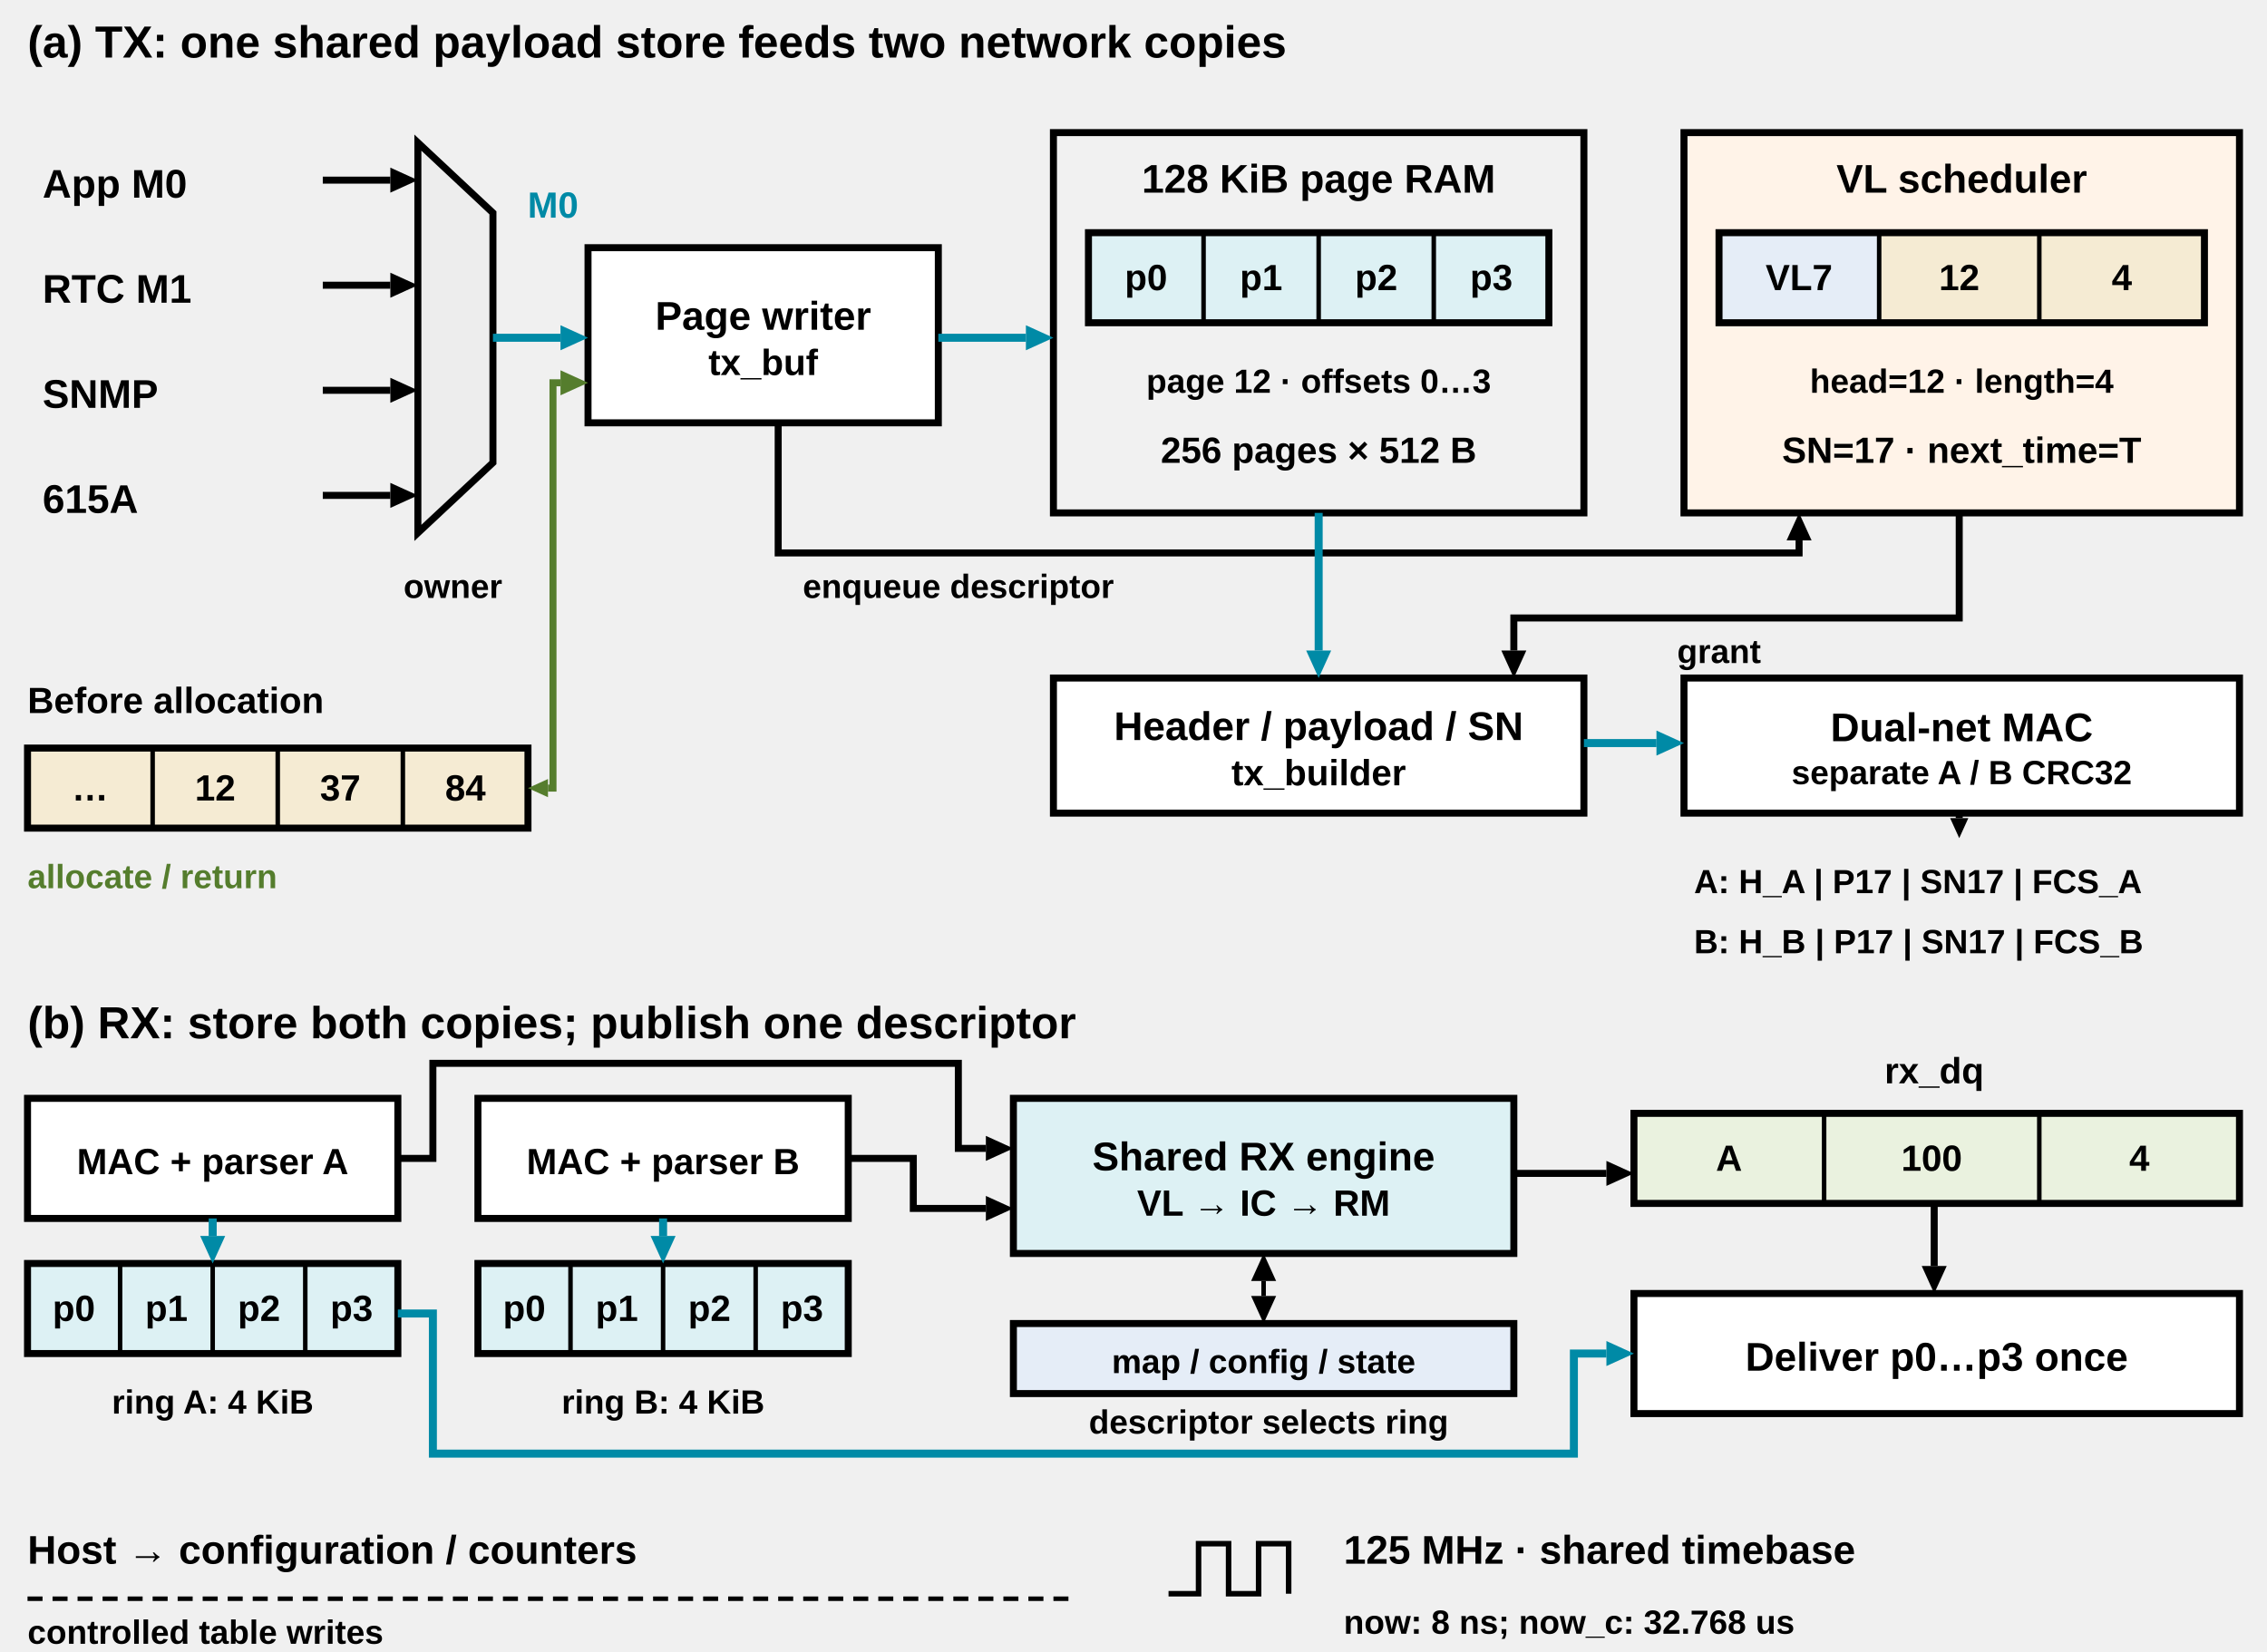
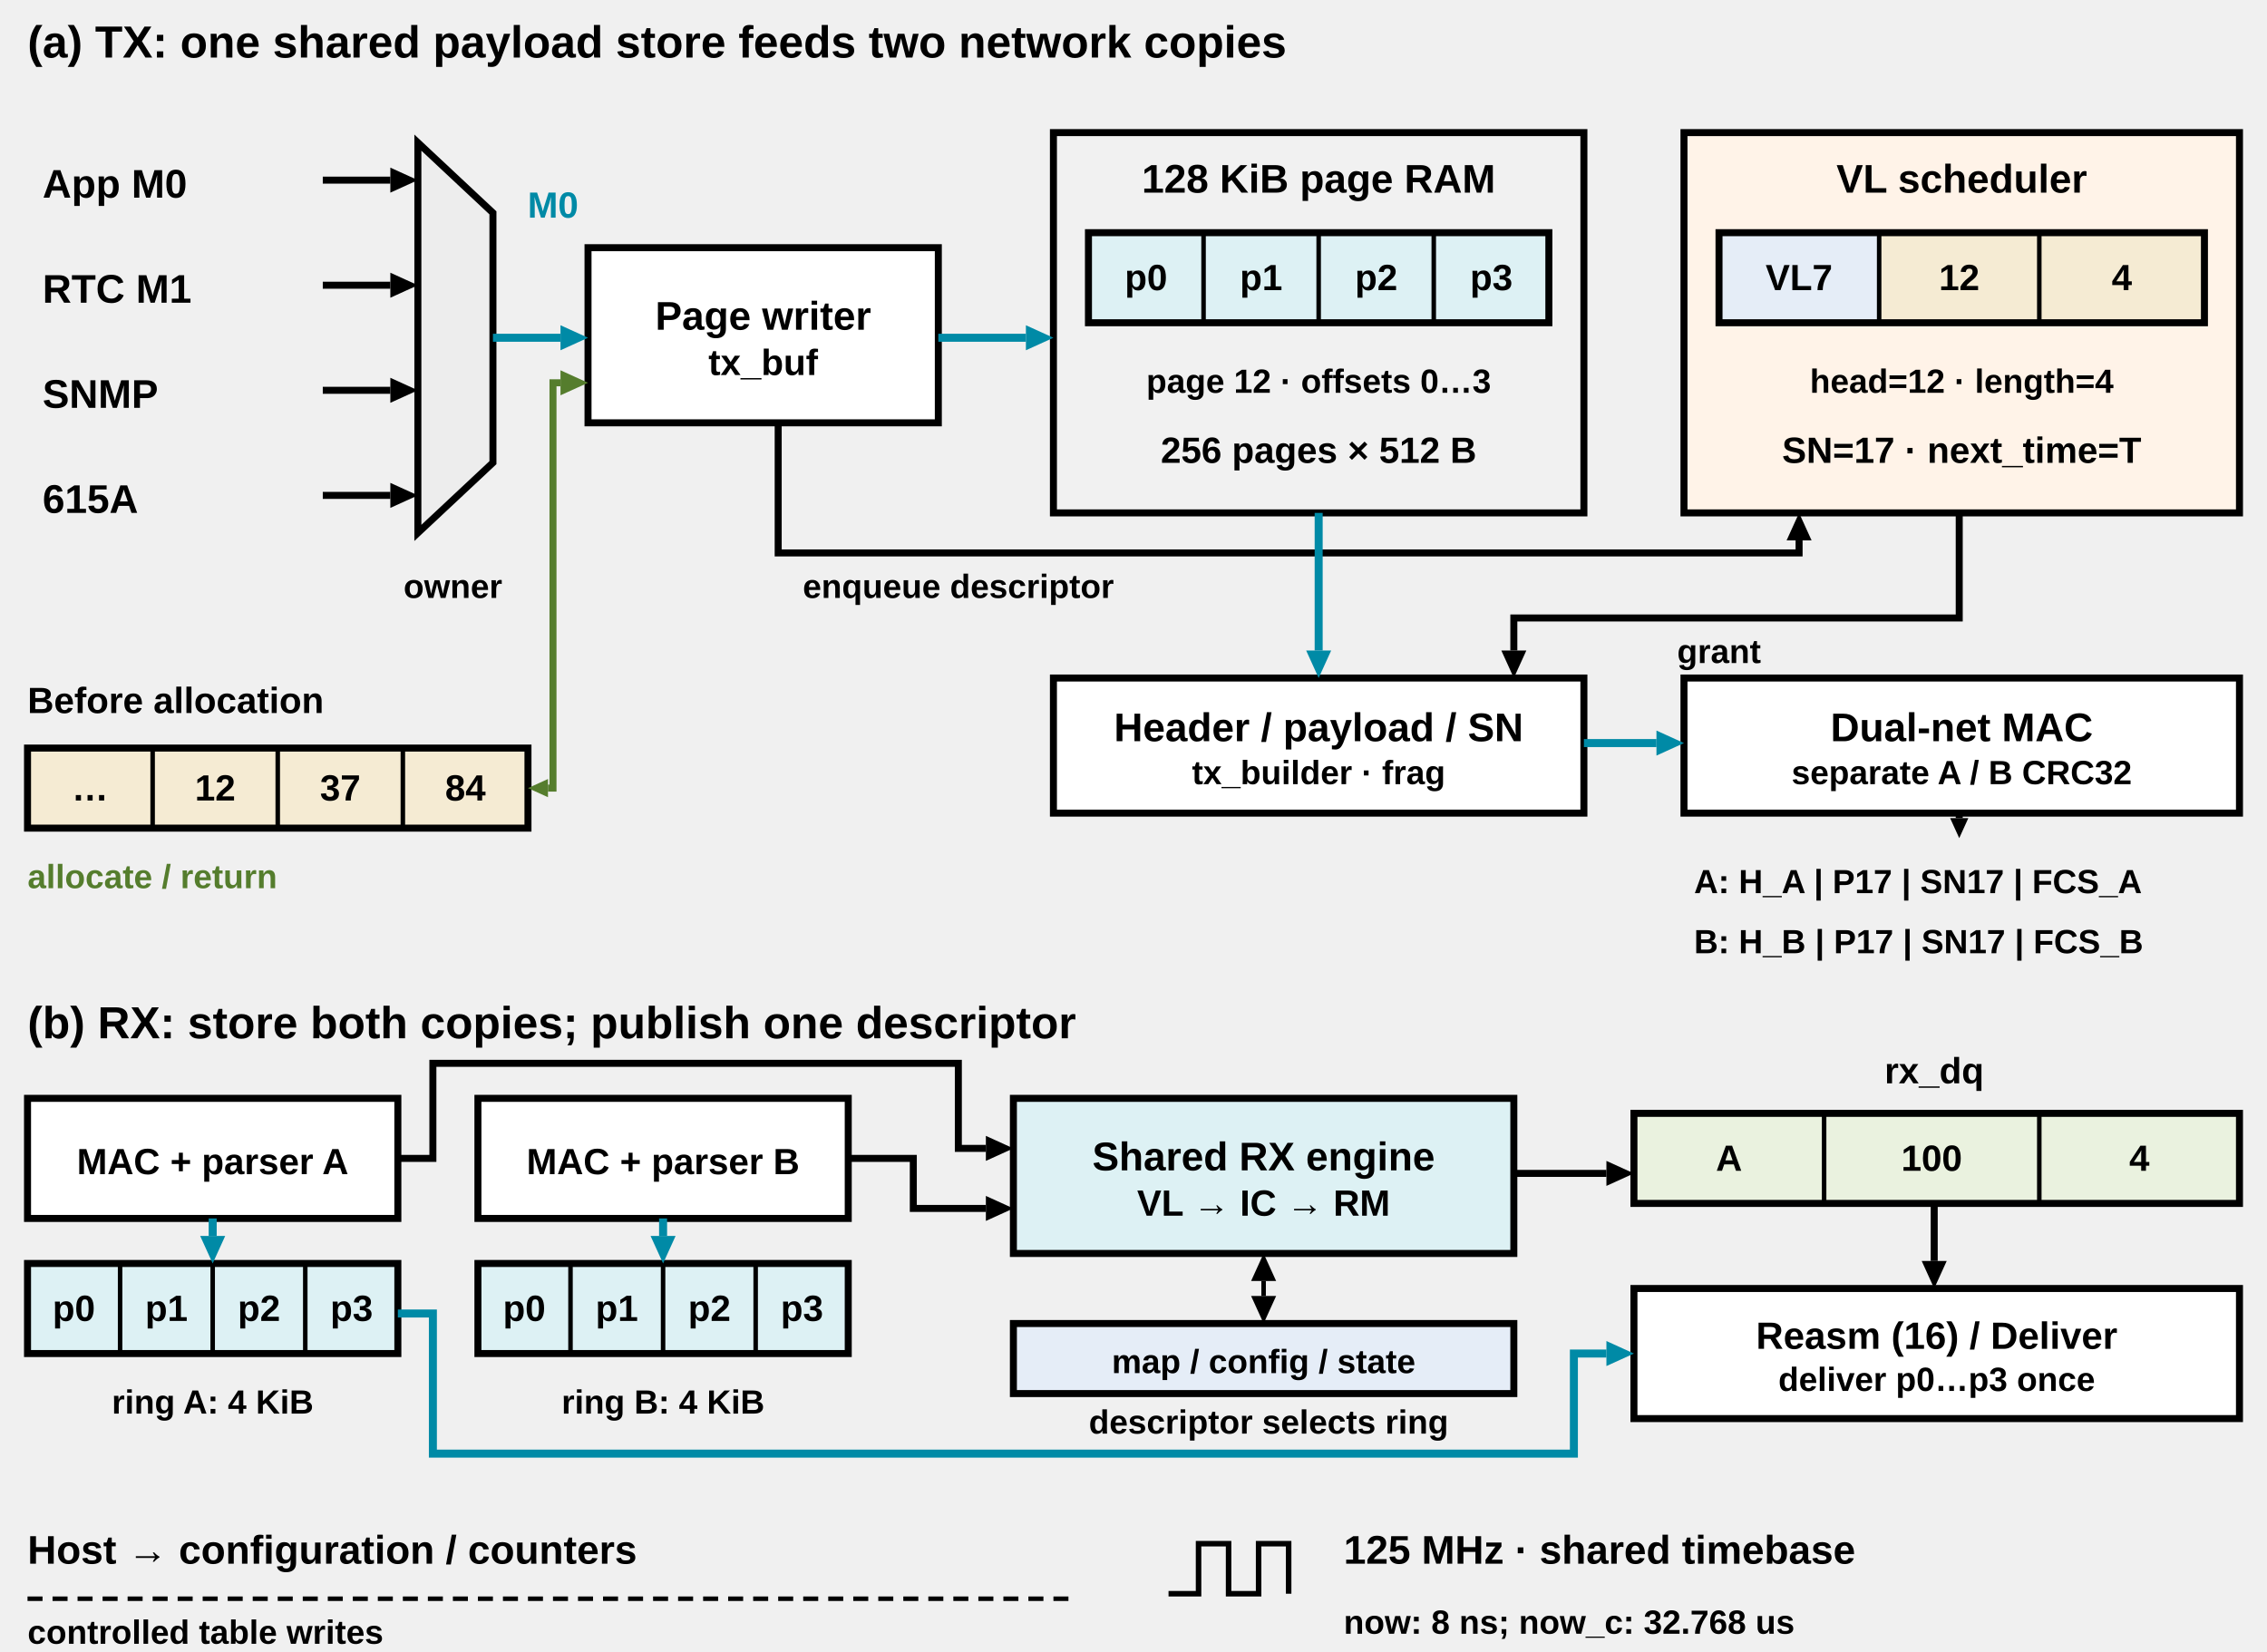
<svg xmlns="http://www.w3.org/2000/svg" width="453.0pt" height="330.0pt" viewBox="-1.5 -1.5 453.0 330.0">
  <style>text { font-family: Arial, Helvetica, sans-serif; }</style>
  <text x="4.00" y="10.00" font-size="9" text-anchor="start" fill="#000" font-weight="bold">(a) TX: one shared payload store feeds two network copies</text>
  <text x="7.00" y="38.00" font-size="8" text-anchor="start" fill="#000" font-weight="bold">App M0</text>
  <path d="M 63.00 34.50 L 76.50 34.50" fill="none" stroke="#000" stroke-width="1.4" />
  <polygon points="82.00,34.50 76.50,37.00 76.50,32.00" fill="#000" />
  <text x="7.00" y="59.00" font-size="8" text-anchor="start" fill="#000" font-weight="bold">RTC M1</text>
  <path d="M 63.00 55.50 L 76.50 55.50" fill="none" stroke="#000" stroke-width="1.4" />
  <polygon points="82.00,55.50 76.50,58.00 76.50,53.00" fill="#000" />
  <text x="7.00" y="80.00" font-size="8" text-anchor="start" fill="#000" font-weight="bold">SNMP</text>
  <path d="M 63.00 76.50 L 76.50 76.50" fill="none" stroke="#000" stroke-width="1.4" />
  <polygon points="82.00,76.50 76.50,79.00 76.50,74.00" fill="#000" />
  <text x="7.00" y="101.00" font-size="8" text-anchor="start" fill="#000" font-weight="bold">615A</text>
  <path d="M 63.00 97.50 L 76.50 97.50" fill="none" stroke="#000" stroke-width="1.4" />
  <polygon points="82.00,97.50 76.50,100.00 76.50,95.00" fill="#000" />
  <polygon points="82.00,27.00 97.00,41.04 97.00,90.96 82.00,105.00" fill="#EDEDED" stroke="#000" stroke-width="1.4" />
  <text x="89.00" y="118.00" font-size="6.7" text-anchor="middle" fill="#000" font-weight="bold">owner</text>
  <rect x="116.00" y="48.00" width="70.00" height="35.00" rx="0" fill="#FFFFFF" stroke="#000" stroke-width="1.4" />
  <text x="151.00" y="64.39" font-size="8.0" text-anchor="middle" fill="#000000" font-weight="bold">Page writer</text>
  <text x="151.00" y="73.45" font-size="7.3" text-anchor="middle" fill="#000000" font-weight="bold">tx_buf</text>
  <path d="M 97.00 66.00 L 110.50 66.00" fill="none" stroke="#008AA6" stroke-width="1.6" />
  <polygon points="116.00,66.00 110.50,68.50 110.50,63.50" fill="#008AA6" />
  <text x="109.00" y="42.00" font-size="7.3" text-anchor="middle" fill="#008AA6" font-weight="bold">M0</text>
  <rect x="209.00" y="25.00" width="106.00" height="76.00" rx="0" fill="#F1F1F1" stroke="#000" stroke-width="1.4" />
  <text x="262.00" y="37.00" font-size="8" text-anchor="middle" fill="#000" font-weight="bold">128 KiB page RAM</text>
  <rect x="216.00" y="45.00" width="23.00" height="18.00" rx="0" fill="#DDF1F4" stroke="none" stroke-width="0" />
  <text x="227.50" y="56.48" font-size="7.3" text-anchor="middle" fill="#000" font-weight="bold">p0</text>
  <rect x="239.00" y="45.00" width="23.00" height="18.00" rx="0" fill="#DDF1F4" stroke="none" stroke-width="0" />
  <text x="250.50" y="56.48" font-size="7.3" text-anchor="middle" fill="#000" font-weight="bold">p1</text>
  <rect x="262.00" y="45.00" width="23.00" height="18.00" rx="0" fill="#DDF1F4" stroke="none" stroke-width="0" />
  <text x="273.50" y="56.48" font-size="7.3" text-anchor="middle" fill="#000" font-weight="bold">p2</text>
  <rect x="285.00" y="45.00" width="23.00" height="18.00" rx="0" fill="#DDF1F4" stroke="none" stroke-width="0" />
  <text x="296.50" y="56.48" font-size="7.3" text-anchor="middle" fill="#000" font-weight="bold">p3</text>
  <rect x="216.00" y="45.00" width="92.00" height="18.00" rx="0" fill="none" stroke="#000" stroke-width="1.4" />
  <path d="M 239.00 45.00 L 239.00 63.00" fill="none" stroke="#000" stroke-width="0.9" />
  <path d="M 262.00 45.00 L 262.00 63.00" fill="none" stroke="#000" stroke-width="0.9" />
  <path d="M 285.00 45.00 L 285.00 63.00" fill="none" stroke="#000" stroke-width="0.9" />
  <text x="262.00" y="77.00" font-size="6.7" text-anchor="middle" fill="#000" font-weight="bold">page 12 · offsets 0…3</text>
  <text x="262.00" y="91.00" font-size="7.3" text-anchor="middle" fill="#000" font-weight="bold">256 pages × 512 B</text>
  <path d="M 186.00 66.00 L 203.50 66.00" fill="none" stroke="#008AA6" stroke-width="1.6" />
  <polygon points="209.00,66.00 203.50,68.50 203.50,63.50" fill="#008AA6" />
  <rect x="335.00" y="25.00" width="111.00" height="76.00" rx="0" fill="#FFF3E8" stroke="#000" stroke-width="1.4" />
  <text x="390.50" y="37.00" font-size="8" text-anchor="middle" fill="#000" font-weight="bold">VL scheduler</text>
  <rect x="342.00" y="45.00" width="32.00" height="18.00" rx="0" fill="#E5EDF7" stroke="none" stroke-width="0" />
  <text x="358.00" y="56.48" font-size="7.3" text-anchor="middle" fill="#000" font-weight="bold">VL7</text>
  <rect x="374.00" y="45.00" width="32.00" height="18.00" rx="0" fill="#F5EBD3" stroke="none" stroke-width="0" />
  <text x="390.00" y="56.48" font-size="7.3" text-anchor="middle" fill="#000" font-weight="bold">12</text>
  <rect x="406.00" y="45.00" width="33.00" height="18.00" rx="0" fill="#F5EBD3" stroke="none" stroke-width="0" />
  <text x="422.50" y="56.48" font-size="7.3" text-anchor="middle" fill="#000" font-weight="bold">4</text>
  <rect x="342.00" y="45.00" width="97.00" height="18.00" rx="0" fill="none" stroke="#000" stroke-width="1.4" />
  <path d="M 374.00 45.00 L 374.00 63.00" fill="none" stroke="#000" stroke-width="0.9" />
  <path d="M 406.00 45.00 L 406.00 63.00" fill="none" stroke="#000" stroke-width="0.9" />
  <text x="390.50" y="77.00" font-size="6.7" text-anchor="middle" fill="#000" font-weight="bold">head=12 · length=4</text>
  <text x="390.50" y="91.00" font-size="7.3" text-anchor="middle" fill="#000" font-weight="bold">SN=17 · next_time=T</text>
  <path d="M 154.00 83.00 L 154.00 109.00 L 358.00 109.00 L 358.00 106.50" fill="none" stroke="#000" stroke-width="1.4" />
  <polygon points="358.00,101.00 360.50,106.50 355.50,106.50" fill="#000" />
  <text x="190.00" y="118.00" font-size="6.7" text-anchor="middle" fill="#000" font-weight="bold">enqueue descriptor</text>
  <rect x="209.00" y="134.00" width="106.00" height="27.00" rx="0" fill="#FFFFFF" stroke="#000" stroke-width="1.4" />
-   <text x="262.00" y="146.39" font-size="8.0" text-anchor="middle" fill="#000000" font-weight="bold">Header / payload / SN</text>
-   <text x="262.00" y="155.45" font-size="7.3" text-anchor="middle" fill="#000000" font-weight="bold">tx_builder</text>
+   <text x="262.00" y="146.63" font-size="8.0" text-anchor="middle" fill="#000000" font-weight="bold">Header / payload / SN</text>
+   <text x="262.00" y="155.21" font-size="6.7" text-anchor="middle" fill="#000000" font-weight="bold">tx_builder · frag</text>
  <path d="M 262.00 101.00 L 262.00 128.50" fill="none" stroke="#008AA6" stroke-width="1.6" />
  <polygon points="262.00,134.00 259.50,128.50 264.50,128.50" fill="#008AA6" />
  <path d="M 390.00 101.00 L 390.00 122.00 L 301.00 122.00 L 301.00 128.50" fill="none" stroke="#000" stroke-width="1.4" />
  <polygon points="301.00,134.00 298.50,128.50 303.50,128.50" fill="#000" />
  <text x="342.00" y="131.00" font-size="6.7" text-anchor="middle" fill="#000" font-weight="bold">grant</text>
  <rect x="335.00" y="134.00" width="111.00" height="27.00" rx="0" fill="#FFFFFF" stroke="#000" stroke-width="1.4" />
  <text x="390.50" y="146.63" font-size="8.0" text-anchor="middle" fill="#000000" font-weight="bold">Dual-net MAC</text>
  <text x="390.50" y="155.21" font-size="6.7" text-anchor="middle" fill="#000000" font-weight="bold">separate A / B CRC32</text>
  <path d="M 315.00 147.00 L 329.50 147.00" fill="none" stroke="#008AA6" stroke-width="1.6" />
  <polygon points="335.00,147.00 329.50,149.50 329.50,144.50" fill="#008AA6" />
  <text x="4.00" y="141.00" font-size="7.3" text-anchor="start" fill="#000" font-weight="bold">Before allocation</text>
  <rect x="4.00" y="148.00" width="25.00" height="16.00" rx="0" fill="#F5EBD3" stroke="none" stroke-width="0" />
  <text x="16.50" y="158.48" font-size="7.3" text-anchor="middle" fill="#000" font-weight="bold">…</text>
  <rect x="29.00" y="148.00" width="25.00" height="16.00" rx="0" fill="#F5EBD3" stroke="none" stroke-width="0" />
  <text x="41.50" y="158.48" font-size="7.3" text-anchor="middle" fill="#000" font-weight="bold">12</text>
  <rect x="54.00" y="148.00" width="25.00" height="16.00" rx="0" fill="#F5EBD3" stroke="none" stroke-width="0" />
  <text x="66.50" y="158.48" font-size="7.3" text-anchor="middle" fill="#000" font-weight="bold">37</text>
  <rect x="79.00" y="148.00" width="25.00" height="16.00" rx="0" fill="#F5EBD3" stroke="none" stroke-width="0" />
  <text x="91.50" y="158.48" font-size="7.3" text-anchor="middle" fill="#000" font-weight="bold">84</text>
  <rect x="4.00" y="148.00" width="100.00" height="16.00" rx="0" fill="none" stroke="#000" stroke-width="1.4" />
  <path d="M 29.00 148.00 L 29.00 164.00" fill="none" stroke="#000" stroke-width="0.9" />
  <path d="M 54.00 148.00 L 54.00 164.00" fill="none" stroke="#000" stroke-width="0.9" />
  <path d="M 79.00 148.00 L 79.00 164.00" fill="none" stroke="#000" stroke-width="0.9" />
  <path d="M 110.50 75.00 L 109.00 75.00 L 109.00 156.00 L 108.00 156.00" fill="none" stroke="#557D2D" stroke-width="1.4" />
  <polygon points="116.00,75.00 110.50,77.50 110.50,72.50" fill="#557D2D" />
  <polygon points="104.00,156.00 108.00,154.18 108.00,157.82" fill="#557D2D" />
  <text x="4.00" y="176.00" font-size="6.7" text-anchor="start" fill="#557D2D" font-weight="bold">allocate / return</text>
  <text x="337.00" y="177.00" font-size="6.7" text-anchor="start" fill="#000" font-weight="bold">A: H_A | P17 | SN17 | FCS_A</text>
  <text x="337.00" y="189.00" font-size="6.7" text-anchor="start" fill="#000" font-weight="bold">B: H_B | P17 | SN17 | FCS_B</text>
  <path d="M 390.00 161.00 L 390.00 162.00" fill="none" stroke="#000" stroke-width="1.4" />
  <polygon points="390.00,166.00 388.18,162.00 391.82,162.00" fill="#000" />
  <text x="4.00" y="206.00" font-size="9" text-anchor="start" fill="#000" font-weight="bold">(b) RX: store both copies; publish one descriptor</text>
  <rect x="4.00" y="218.00" width="74.00" height="24.00" rx="0" fill="#FFFFFF" stroke="#000" stroke-width="1.4" />
  <text x="41.00" y="233.15" font-size="7.3" text-anchor="middle" fill="#000000" font-weight="bold">MAC + parser A</text>
  <rect x="4.00" y="251.00" width="18.50" height="18.00" rx="0" fill="#DDF1F4" stroke="none" stroke-width="0" />
  <text x="13.25" y="262.48" font-size="7.3" text-anchor="middle" fill="#000" font-weight="bold">p0</text>
  <rect x="22.50" y="251.00" width="18.50" height="18.00" rx="0" fill="#DDF1F4" stroke="none" stroke-width="0" />
  <text x="31.75" y="262.48" font-size="7.3" text-anchor="middle" fill="#000" font-weight="bold">p1</text>
  <rect x="41.00" y="251.00" width="18.50" height="18.00" rx="0" fill="#DDF1F4" stroke="none" stroke-width="0" />
  <text x="50.25" y="262.48" font-size="7.3" text-anchor="middle" fill="#000" font-weight="bold">p2</text>
  <rect x="59.50" y="251.00" width="18.50" height="18.00" rx="0" fill="#DDF1F4" stroke="none" stroke-width="0" />
  <text x="68.75" y="262.48" font-size="7.3" text-anchor="middle" fill="#000" font-weight="bold">p3</text>
  <rect x="4.00" y="251.00" width="74.00" height="18.00" rx="0" fill="none" stroke="#000" stroke-width="1.4" />
  <path d="M 22.50 251.00 L 22.50 269.00" fill="none" stroke="#000" stroke-width="0.9" />
  <path d="M 41.00 251.00 L 41.00 269.00" fill="none" stroke="#000" stroke-width="0.9" />
  <path d="M 59.50 251.00 L 59.50 269.00" fill="none" stroke="#000" stroke-width="0.9" />
  <path d="M 41.00 242.00 L 41.00 245.50" fill="none" stroke="#008AA6" stroke-width="1.6" />
  <polygon points="41.00,251.00 38.50,245.50 43.50,245.50" fill="#008AA6" />
  <text x="41.00" y="281.00" font-size="6.7" text-anchor="middle" fill="#000" font-weight="bold">ring A: 4 KiB</text>
  <rect x="94.00" y="218.00" width="74.00" height="24.00" rx="0" fill="#FFFFFF" stroke="#000" stroke-width="1.4" />
  <text x="131.00" y="233.15" font-size="7.3" text-anchor="middle" fill="#000000" font-weight="bold">MAC + parser B</text>
  <rect x="94.00" y="251.00" width="18.50" height="18.00" rx="0" fill="#DDF1F4" stroke="none" stroke-width="0" />
  <text x="103.25" y="262.48" font-size="7.3" text-anchor="middle" fill="#000" font-weight="bold">p0</text>
  <rect x="112.50" y="251.00" width="18.50" height="18.00" rx="0" fill="#DDF1F4" stroke="none" stroke-width="0" />
  <text x="121.75" y="262.48" font-size="7.3" text-anchor="middle" fill="#000" font-weight="bold">p1</text>
  <rect x="131.00" y="251.00" width="18.50" height="18.00" rx="0" fill="#DDF1F4" stroke="none" stroke-width="0" />
  <text x="140.25" y="262.48" font-size="7.3" text-anchor="middle" fill="#000" font-weight="bold">p2</text>
  <rect x="149.50" y="251.00" width="18.50" height="18.00" rx="0" fill="#DDF1F4" stroke="none" stroke-width="0" />
  <text x="158.75" y="262.48" font-size="7.3" text-anchor="middle" fill="#000" font-weight="bold">p3</text>
  <rect x="94.00" y="251.00" width="74.00" height="18.00" rx="0" fill="none" stroke="#000" stroke-width="1.4" />
  <path d="M 112.50 251.00 L 112.50 269.00" fill="none" stroke="#000" stroke-width="0.9" />
  <path d="M 131.00 251.00 L 131.00 269.00" fill="none" stroke="#000" stroke-width="0.9" />
  <path d="M 149.50 251.00 L 149.50 269.00" fill="none" stroke="#000" stroke-width="0.9" />
  <path d="M 131.00 242.00 L 131.00 245.50" fill="none" stroke="#008AA6" stroke-width="1.6" />
  <polygon points="131.00,251.00 128.50,245.50 133.50,245.50" fill="#008AA6" />
  <text x="131.00" y="281.00" font-size="6.7" text-anchor="middle" fill="#000" font-weight="bold">ring B: 4 KiB</text>
  <rect x="201.00" y="218.00" width="100.00" height="31.00" rx="0" fill="#DDF1F4" stroke="#000" stroke-width="1.4" />
  <text x="251.00" y="232.39" font-size="8.0" text-anchor="middle" fill="#000000" font-weight="bold">Shared RX engine</text>
  <text x="251.00" y="241.45" font-size="7.3" text-anchor="middle" fill="#000000" font-weight="bold">VL → IC → RM</text>
  <path d="M 78.00 230.00 L 85.00 230.00 L 85.00 211.00 L 190.00 211.00 L 190.00 228.00 L 195.50 228.00" fill="none" stroke="#000" stroke-width="1.4" />
  <polygon points="201.00,228.00 195.50,230.50 195.50,225.50" fill="#000" />
  <path d="M 168.00 230.00 L 181.00 230.00 L 181.00 240.00 L 195.50 240.00" fill="none" stroke="#000" stroke-width="1.4" />
  <polygon points="201.00,240.00 195.50,242.50 195.50,237.50" fill="#000" />
  <rect x="325.00" y="221.00" width="38.00" height="18.00" rx="0" fill="#EAF2DF" stroke="none" stroke-width="0" />
  <text x="344.00" y="232.48" font-size="7.3" text-anchor="middle" fill="#000" font-weight="bold">A</text>
  <rect x="363.00" y="221.00" width="43.00" height="18.00" rx="0" fill="#EAF2DF" stroke="none" stroke-width="0" />
  <text x="384.50" y="232.48" font-size="7.3" text-anchor="middle" fill="#000" font-weight="bold">100</text>
  <rect x="406.00" y="221.00" width="40.00" height="18.00" rx="0" fill="#EAF2DF" stroke="none" stroke-width="0" />
  <text x="426.00" y="232.48" font-size="7.3" text-anchor="middle" fill="#000" font-weight="bold">4</text>
  <rect x="325.00" y="221.00" width="121.00" height="18.00" rx="0" fill="none" stroke="#000" stroke-width="1.4" />
  <path d="M 363.00 221.00 L 363.00 239.00" fill="none" stroke="#000" stroke-width="0.9" />
  <path d="M 406.00 221.00 L 406.00 239.00" fill="none" stroke="#000" stroke-width="0.9" />
  <text x="385.00" y="215.00" font-size="7.3" text-anchor="middle" fill="#000" font-weight="bold">rx_dq</text>
  <path d="M 301.00 233.00 L 319.50 233.00" fill="none" stroke="#000" stroke-width="1.4" />
  <polygon points="325.00,233.00 319.50,235.50 319.50,230.50" fill="#000" />
-   <rect x="325.00" y="257.00" width="121.00" height="24.00" rx="0" fill="#FFFFFF" stroke="#000" stroke-width="1.4" />
-   <text x="385.50" y="272.42" font-size="8" text-anchor="middle" fill="#000000" font-weight="bold">Deliver p0…p3 once</text>
-   <path d="M 385.00 239.00 L 385.00 251.50" fill="none" stroke="#000" stroke-width="1.4" />
-   <polygon points="385.00,257.00 382.50,251.50 387.50,251.50" fill="#000" />
+   <rect x="325.00" y="256.00" width="121.00" height="26.00" rx="0" fill="#FFFFFF" stroke="#000" stroke-width="1.4" />
+   <text x="385.50" y="268.06" font-size="7.6" text-anchor="middle" fill="#000000" font-weight="bold">Reasm (16) / Deliver</text>
+   <text x="385.50" y="276.47" font-size="6.7" text-anchor="middle" fill="#000000" font-weight="bold">deliver p0…p3 once</text>
+   <path d="M 385.00 239.00 L 385.00 250.50" fill="none" stroke="#000" stroke-width="1.4" />
+   <polygon points="385.00,256.00 382.50,250.50 387.50,250.50" fill="#000" />
  <path d="M 78.00 261.00 L 85.00 261.00 L 85.00 289.00 L 313.00 289.00 L 313.00 269.00 L 319.50 269.00" fill="none" stroke="#008AA6" stroke-width="1.6" />
  <polygon points="325.00,269.00 319.50,271.50 319.50,266.50" fill="#008AA6" />
  <text x="252.00" y="285.00" font-size="6.7" text-anchor="middle" fill="#000" font-weight="bold">descriptor selects ring</text>
  <rect x="201.00" y="263.00" width="100.00" height="14.00" rx="0" fill="#E5EDF7" stroke="#000" stroke-width="1.4" />
  <text x="251.00" y="272.91" font-size="6.7" text-anchor="middle" fill="#000000" font-weight="bold">map / config / state</text>
  <path d="M 251.00 257.50 L 251.00 254.50" fill="none" stroke="#000" stroke-width="0.9" />
  <polygon points="251.00,263.00 248.50,257.50 253.50,257.50" fill="#000" />
  <polygon points="251.00,249.00 253.50,254.50 248.50,254.50" fill="#000" />
  <text x="4.00" y="311.00" font-size="8" text-anchor="start" fill="#000" font-weight="bold">Host → configuration / counters</text>
  <path d="M 4.00 318.00 L 214.00 318.00" fill="none" stroke="#000" stroke-width="0.9" stroke-dasharray="3 2" />
  <text x="4.00" y="327.00" font-size="6.7" text-anchor="start" fill="#000" font-weight="bold">controlled table writes</text>
  <path d="M 232.00 317.00 L 238.00 317.00 L 238.00 307.00 L 244.00 307.00 L 244.00 317.00 L 250.00 317.00 L 250.00 307.00 L 256.00 307.00 L 256.00 317.00" fill="none" stroke="#000" stroke-width="1.1" />
  <text x="267.00" y="311.00" font-size="8" text-anchor="start" fill="#000" font-weight="bold">125 MHz · shared timebase</text>
  <text x="267.00" y="325.00" font-size="6.7" text-anchor="start" fill="#000" font-weight="bold">now: 8 ns; now_c: 32.768 us</text>
</svg>
